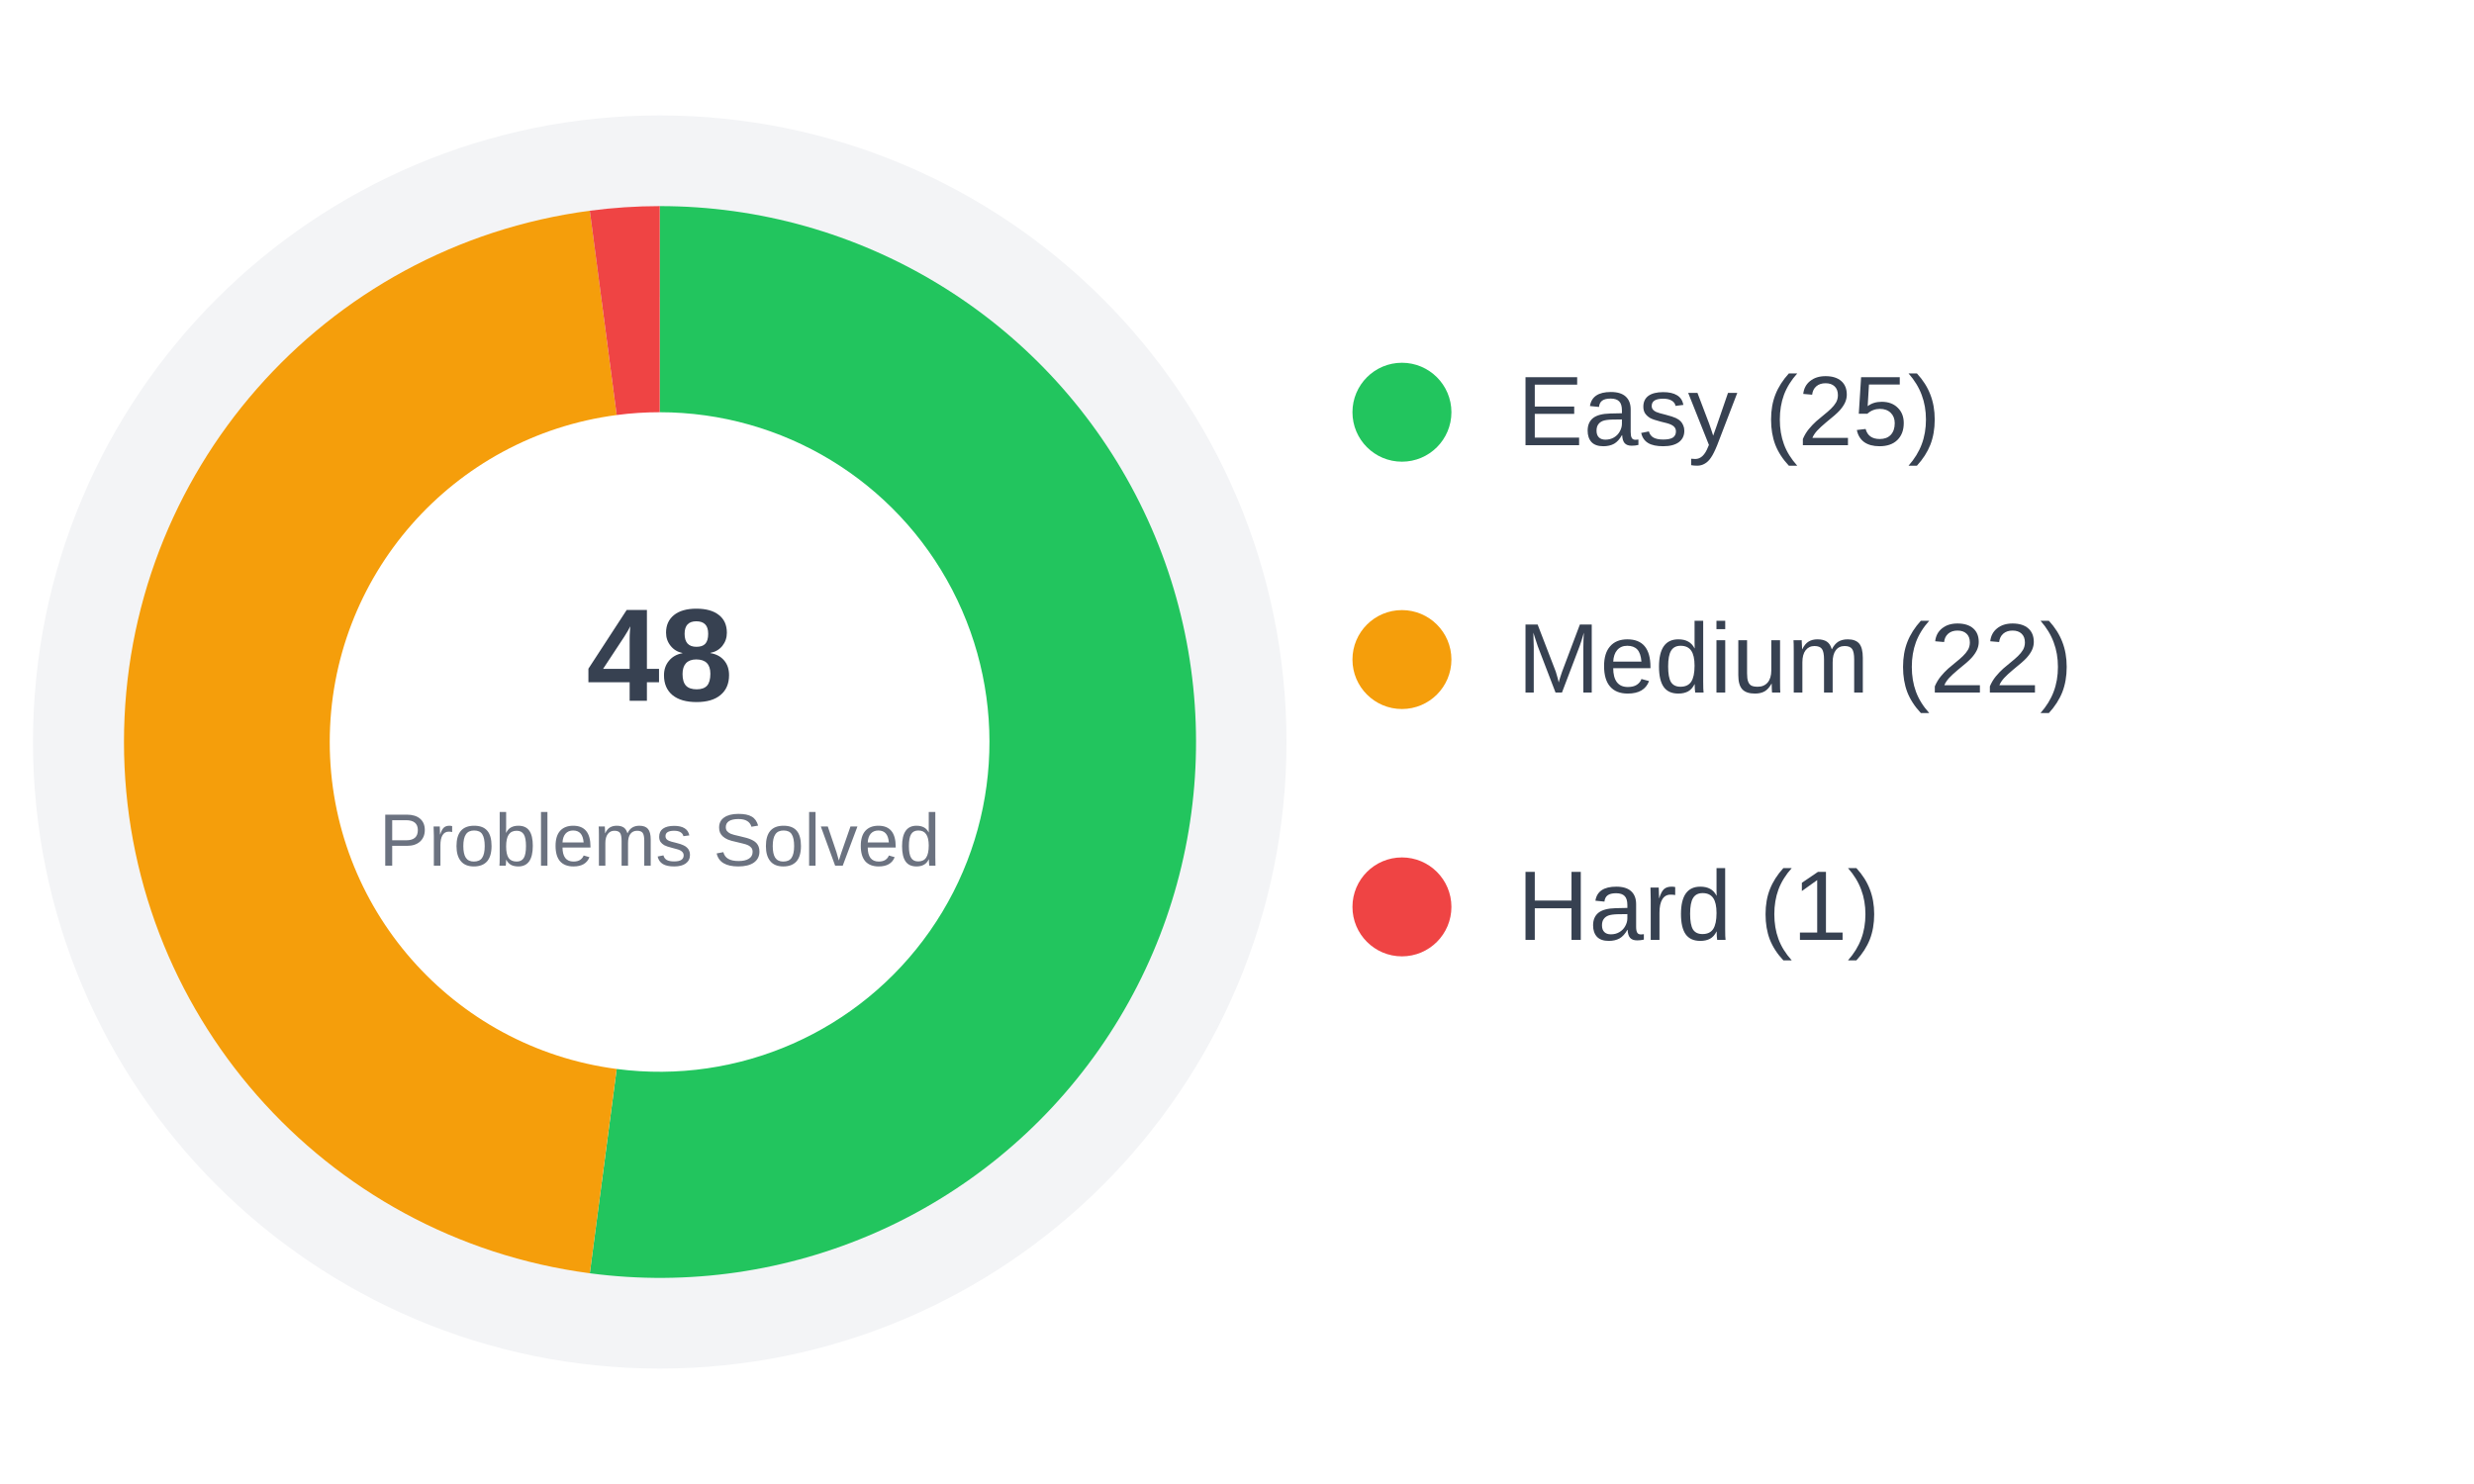
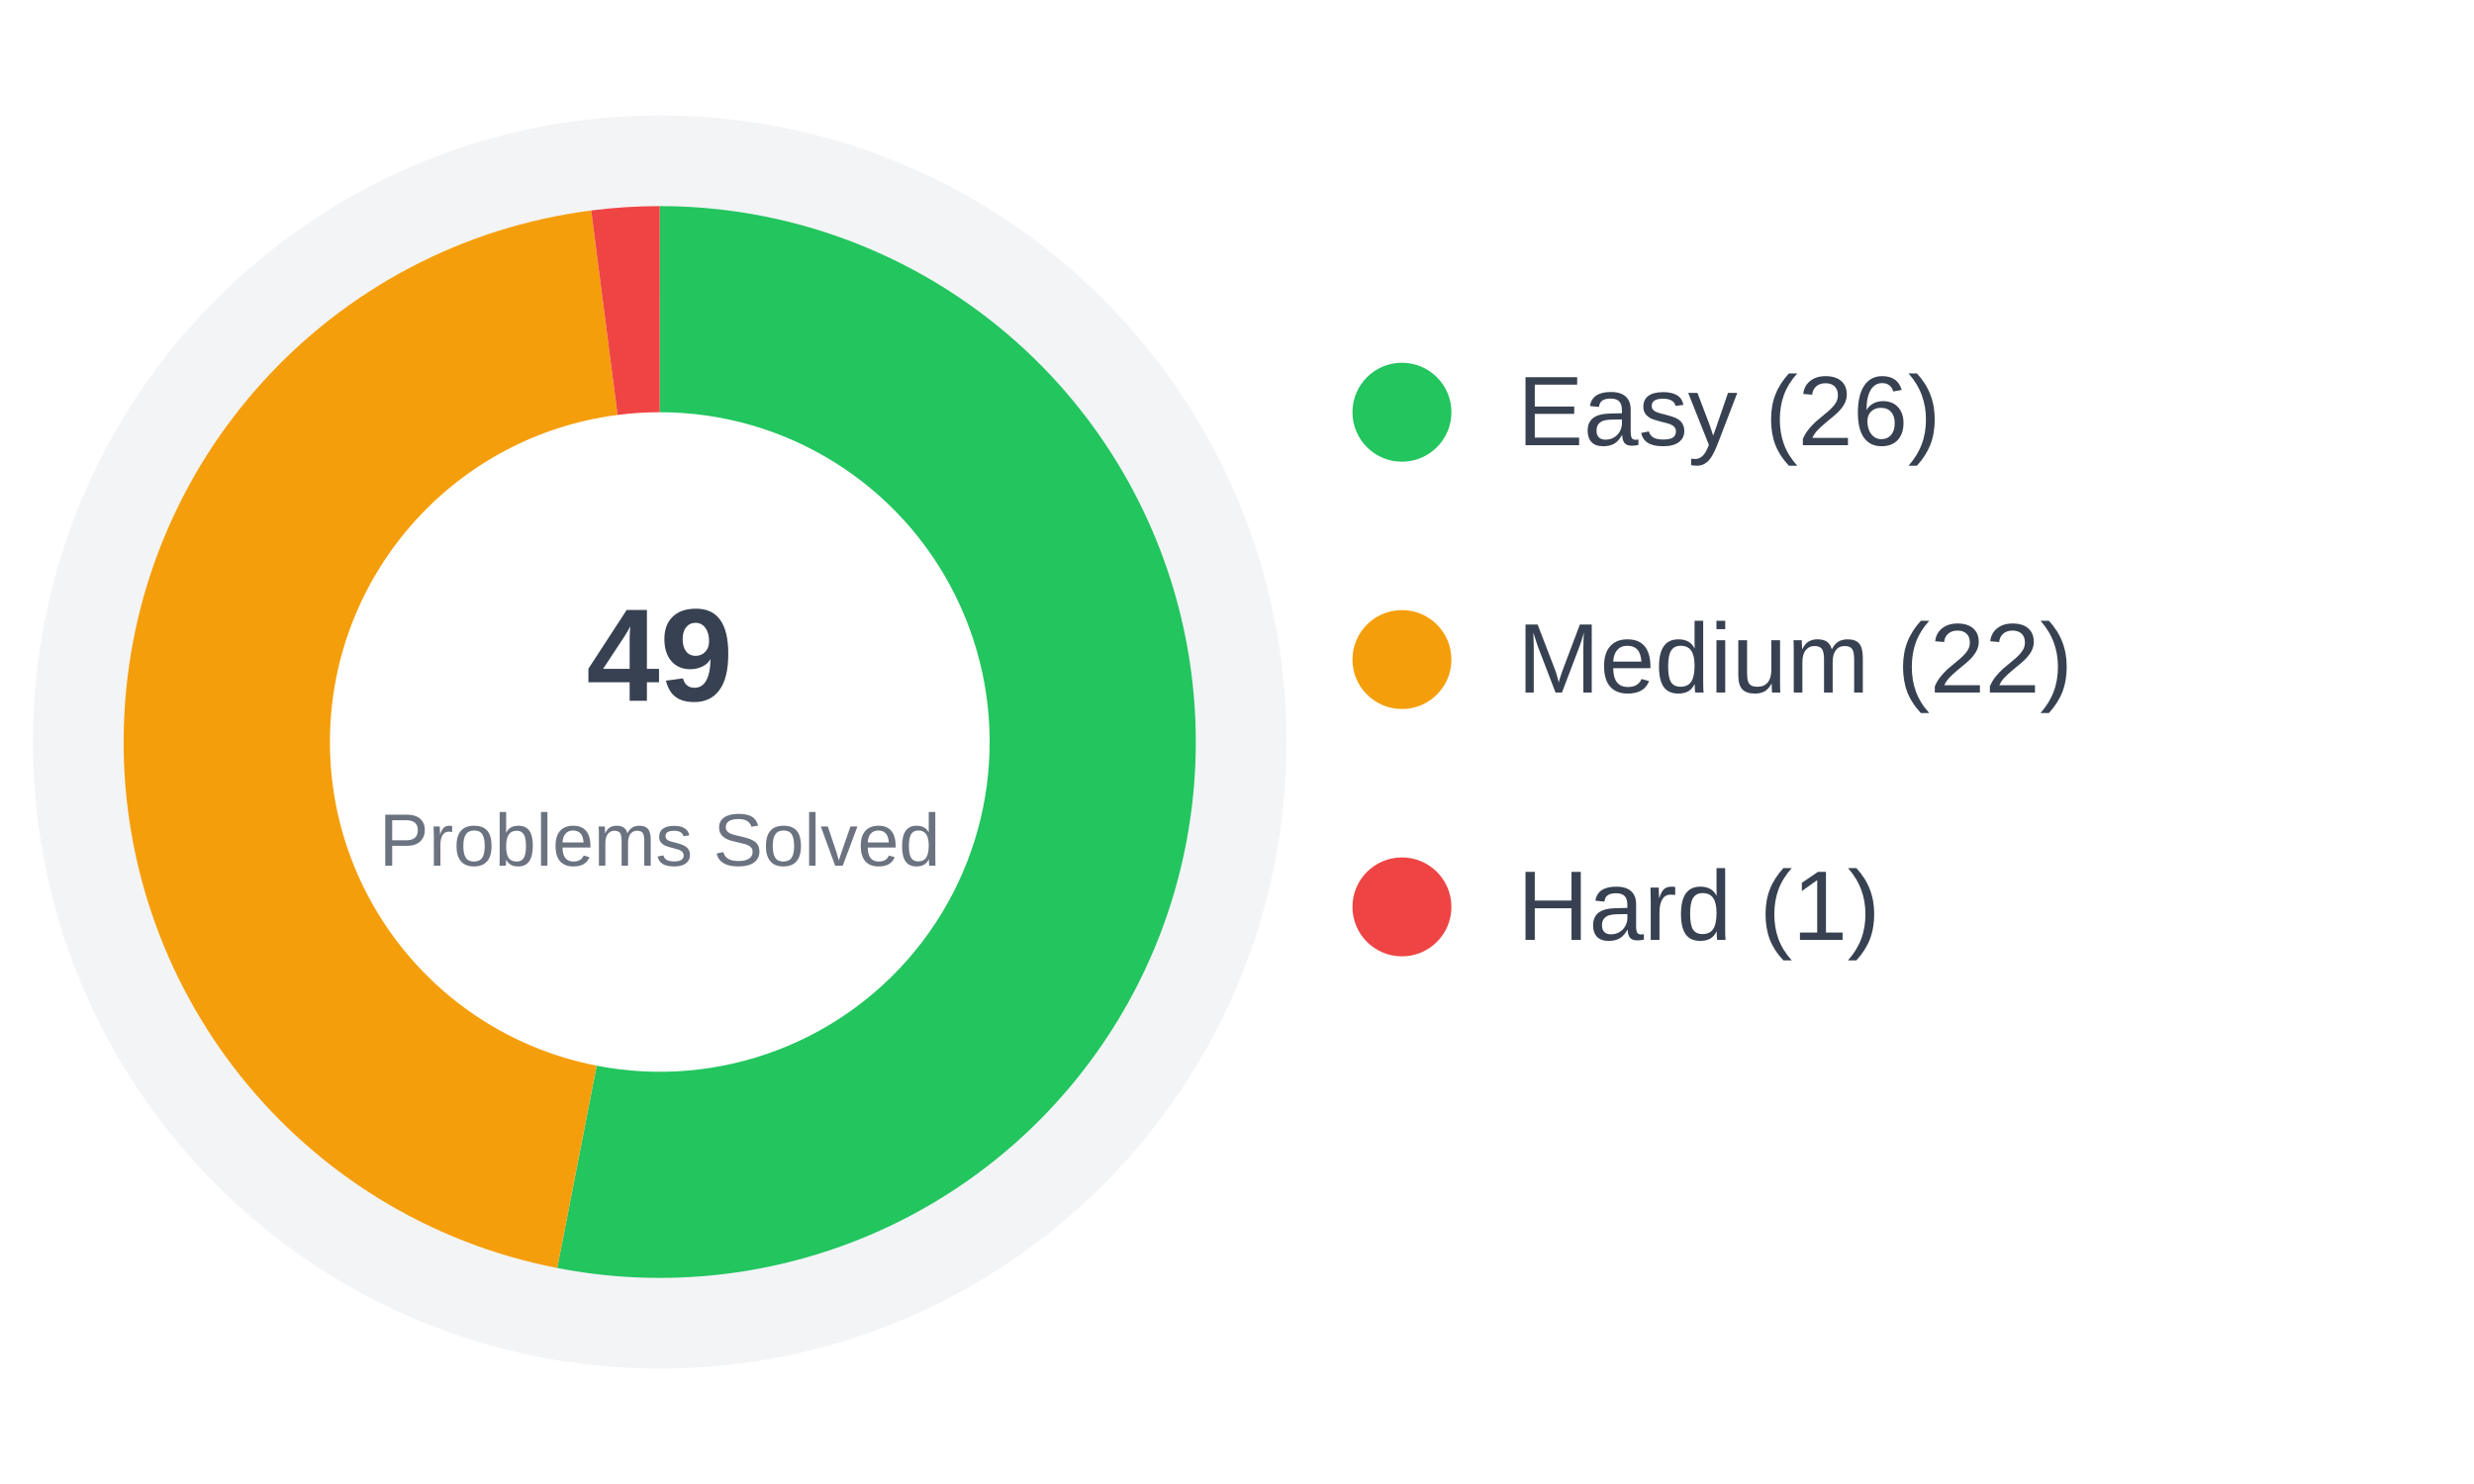
<svg xmlns="http://www.w3.org/2000/svg" width="300" height="180" viewBox="0 0 300 180">
  <style>
    .bg-ring { stroke: #f3f4f6; }
    .text-primary { fill: #374151; }
    .text-secondary { fill: #6b7280; }

    @media (prefers-color-scheme: dark) {
      .bg-ring { stroke: #374151; }
      .text-primary { fill: #f9fafb; }
      .text-secondary { fill: #9ca3af; }
    }
  </style>
  <circle cx="80" cy="90" r="65" fill="none" class="bg-ring" stroke-width="22" />
-   <path d="M 80.00 25.00 A 65 65 0 1 1 71.52 154.44 L 74.78 129.66 A 40 40 0 1 0 80.00 50.00 Z" fill="#22c55e" />
-   <path d="M 71.52 154.44 A 65 65 0 0 1 71.52 25.56 L 74.78 50.34 A 40 40 0 0 0 74.78 129.66 Z" fill="#f59e0b" />
-   <path d="M 71.52 25.56 A 65 65 0 0 1 80.00 25.00 L 80.00 50.00 A 40 40 0 0 0 74.78 50.34 Z" fill="#ef4444" />
+   <path d="M 80.00 25.00 A 65 65 0 1 1 67.57 153.80 L 72.35 129.26 A 40 40 0 1 0 80.00 50.00 Z" fill="#22c55e" />
+   <path d="M 67.57 153.80 A 65 65 0 0 1 71.69 25.53 L 74.88 50.33 A 40 40 0 0 0 72.35 129.26 Z" fill="#f59e0b" />
+   <path d="M 71.69 25.53 A 65 65 0 0 1 80.00 25.00 L 80.00 50.00 A 40 40 0 0 0 74.88 50.33 Z" fill="#ef4444" />
  <text x="80" y="85" text-anchor="middle" font-family="Arial, sans-serif" font-size="16" font-weight="bold" class="text-primary">
-     48
+     49
  </text>
  <text x="80" y="105" text-anchor="middle" font-family="Arial, sans-serif" font-size="9" class="text-secondary">
    Problems Solved
  </text>
  <g transform="translate(170, 50)">
    <circle cx="0" cy="0" r="6" fill="#22c55e" />
-     <text x="14" y="4" font-family="Arial, sans-serif" font-size="12" class="text-primary">Easy (25)</text>
+     <text x="14" y="4" font-family="Arial, sans-serif" font-size="12" class="text-primary">Easy (26)</text>
  </g>
  <g transform="translate(170, 80)">
    <circle cx="0" cy="0" r="6" fill="#f59e0b" />
    <text x="14" y="4" font-family="Arial, sans-serif" font-size="12" class="text-primary">Medium (22)</text>
  </g>
  <g transform="translate(170, 110)">
    <circle cx="0" cy="0" r="6" fill="#ef4444" />
    <text x="14" y="4" font-family="Arial, sans-serif" font-size="12" class="text-primary">Hard (1)</text>
  </g>
</svg>
